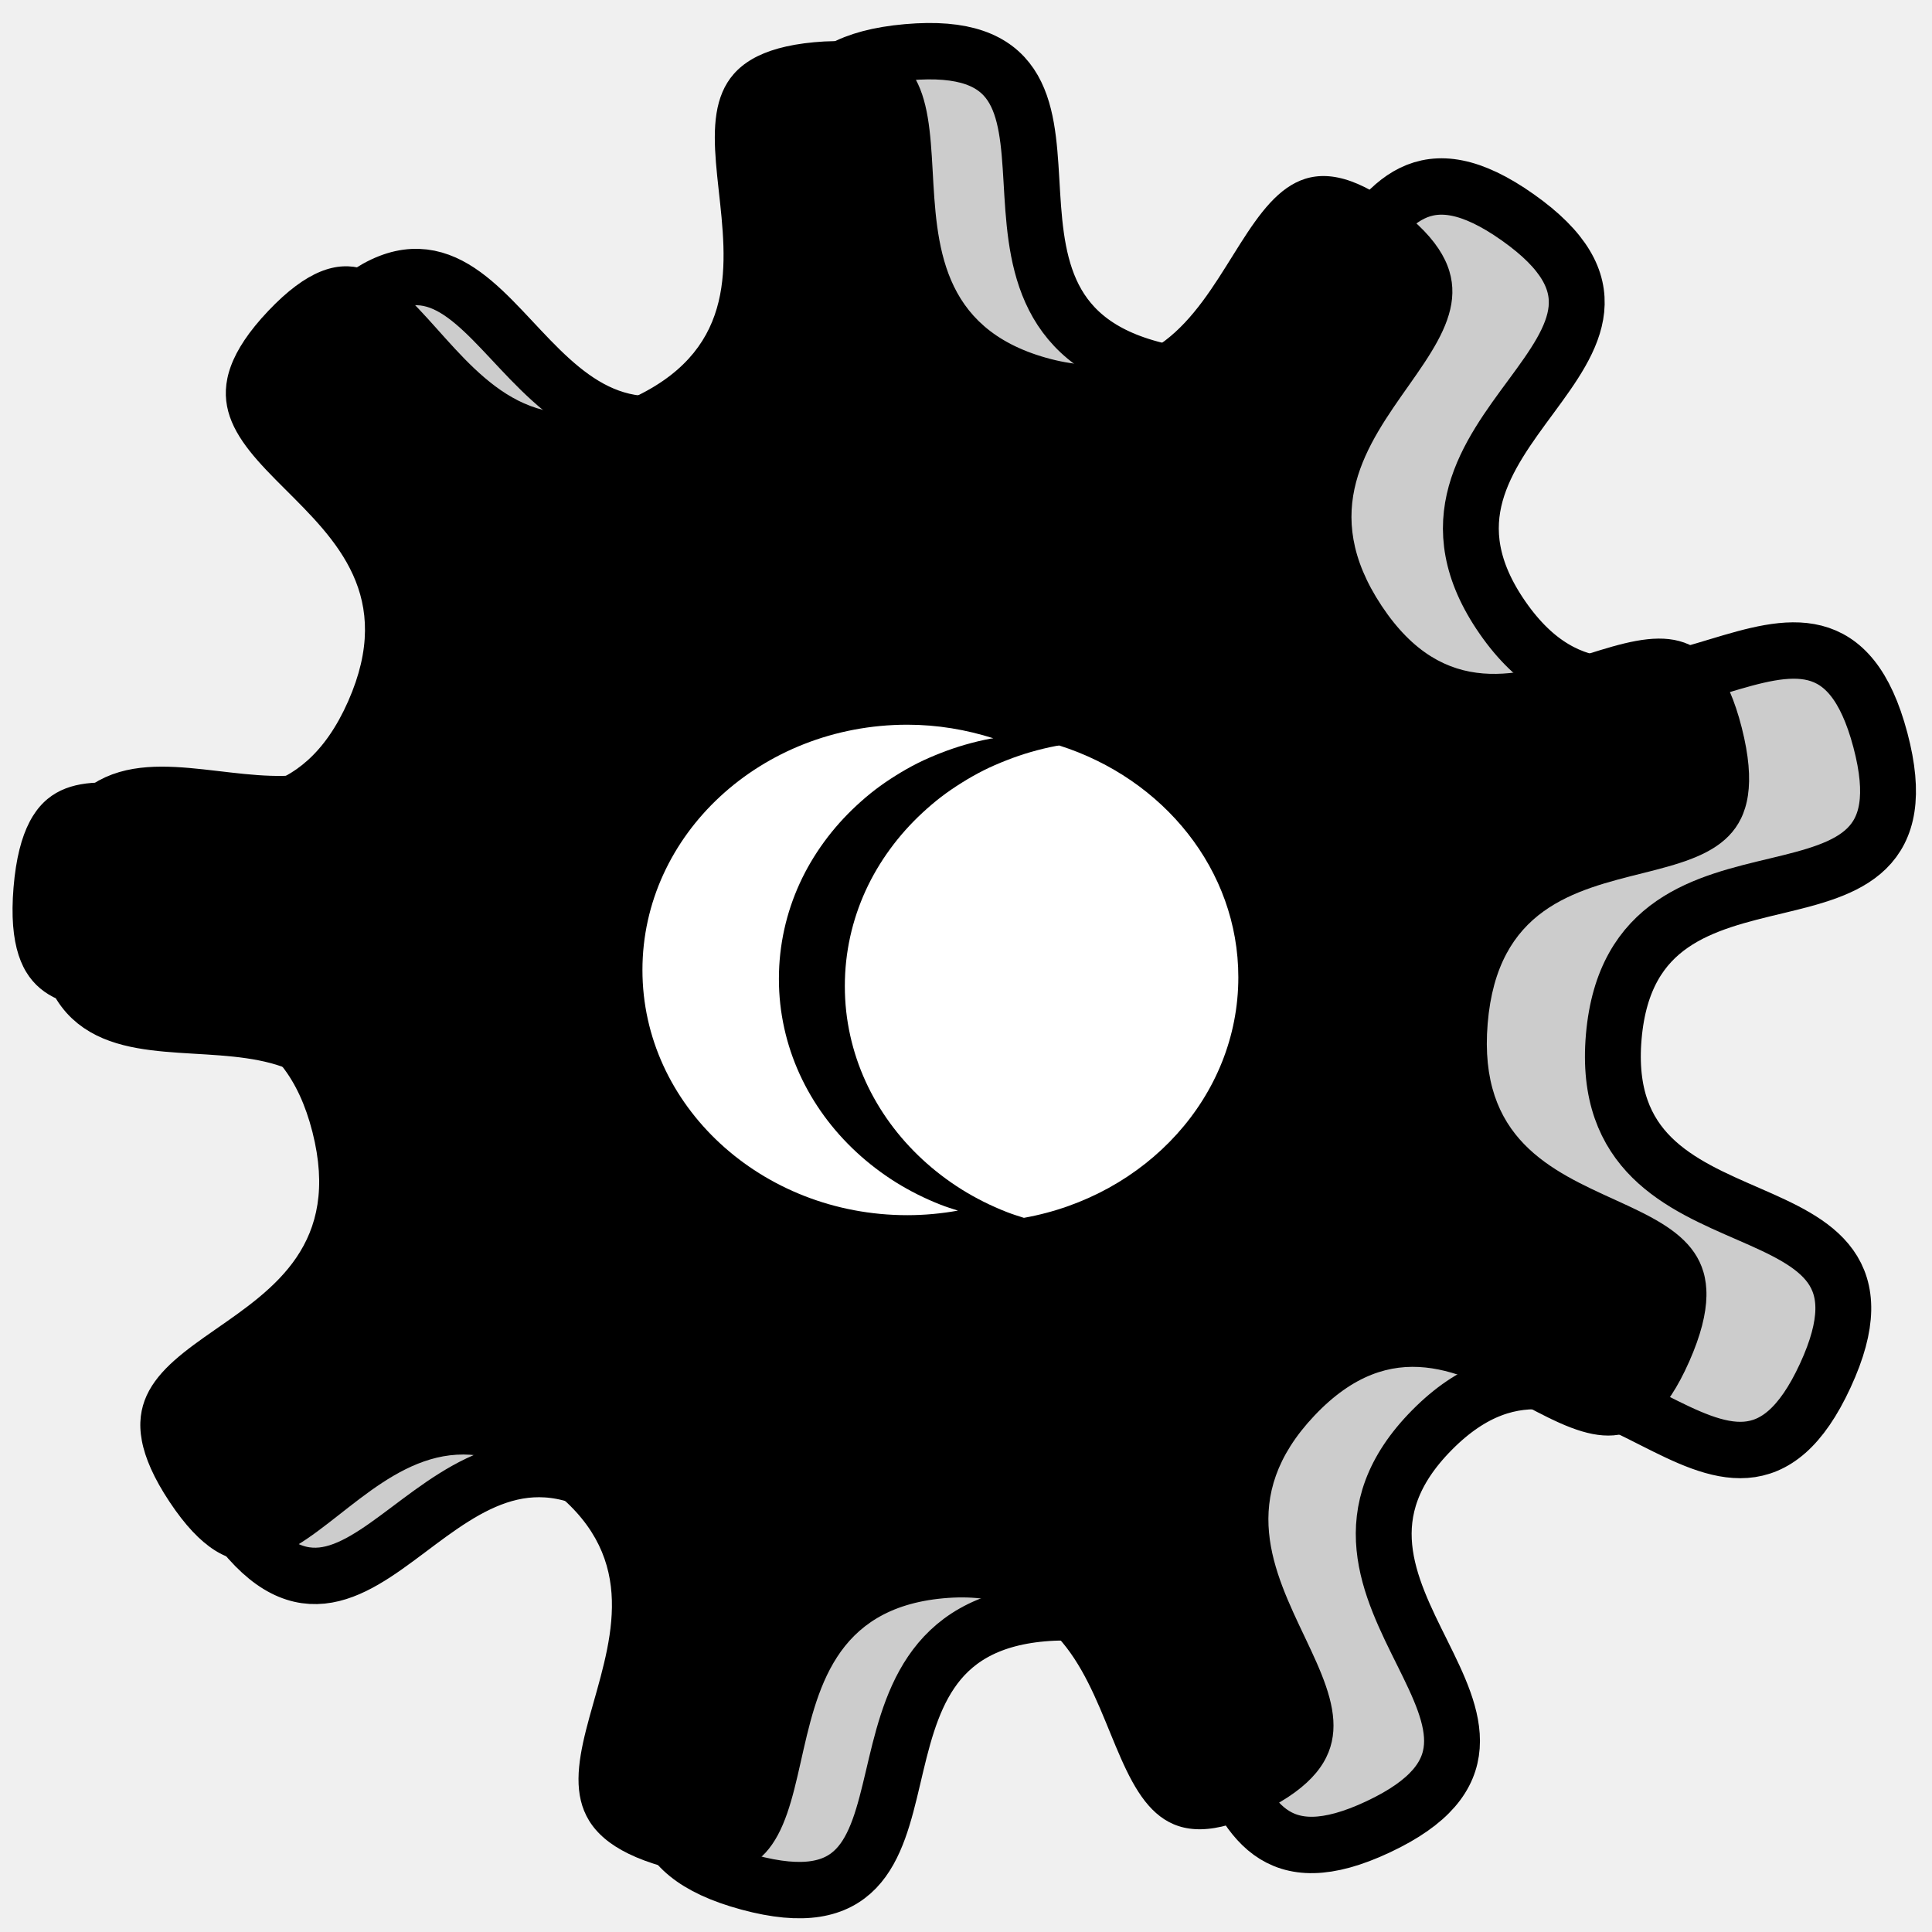
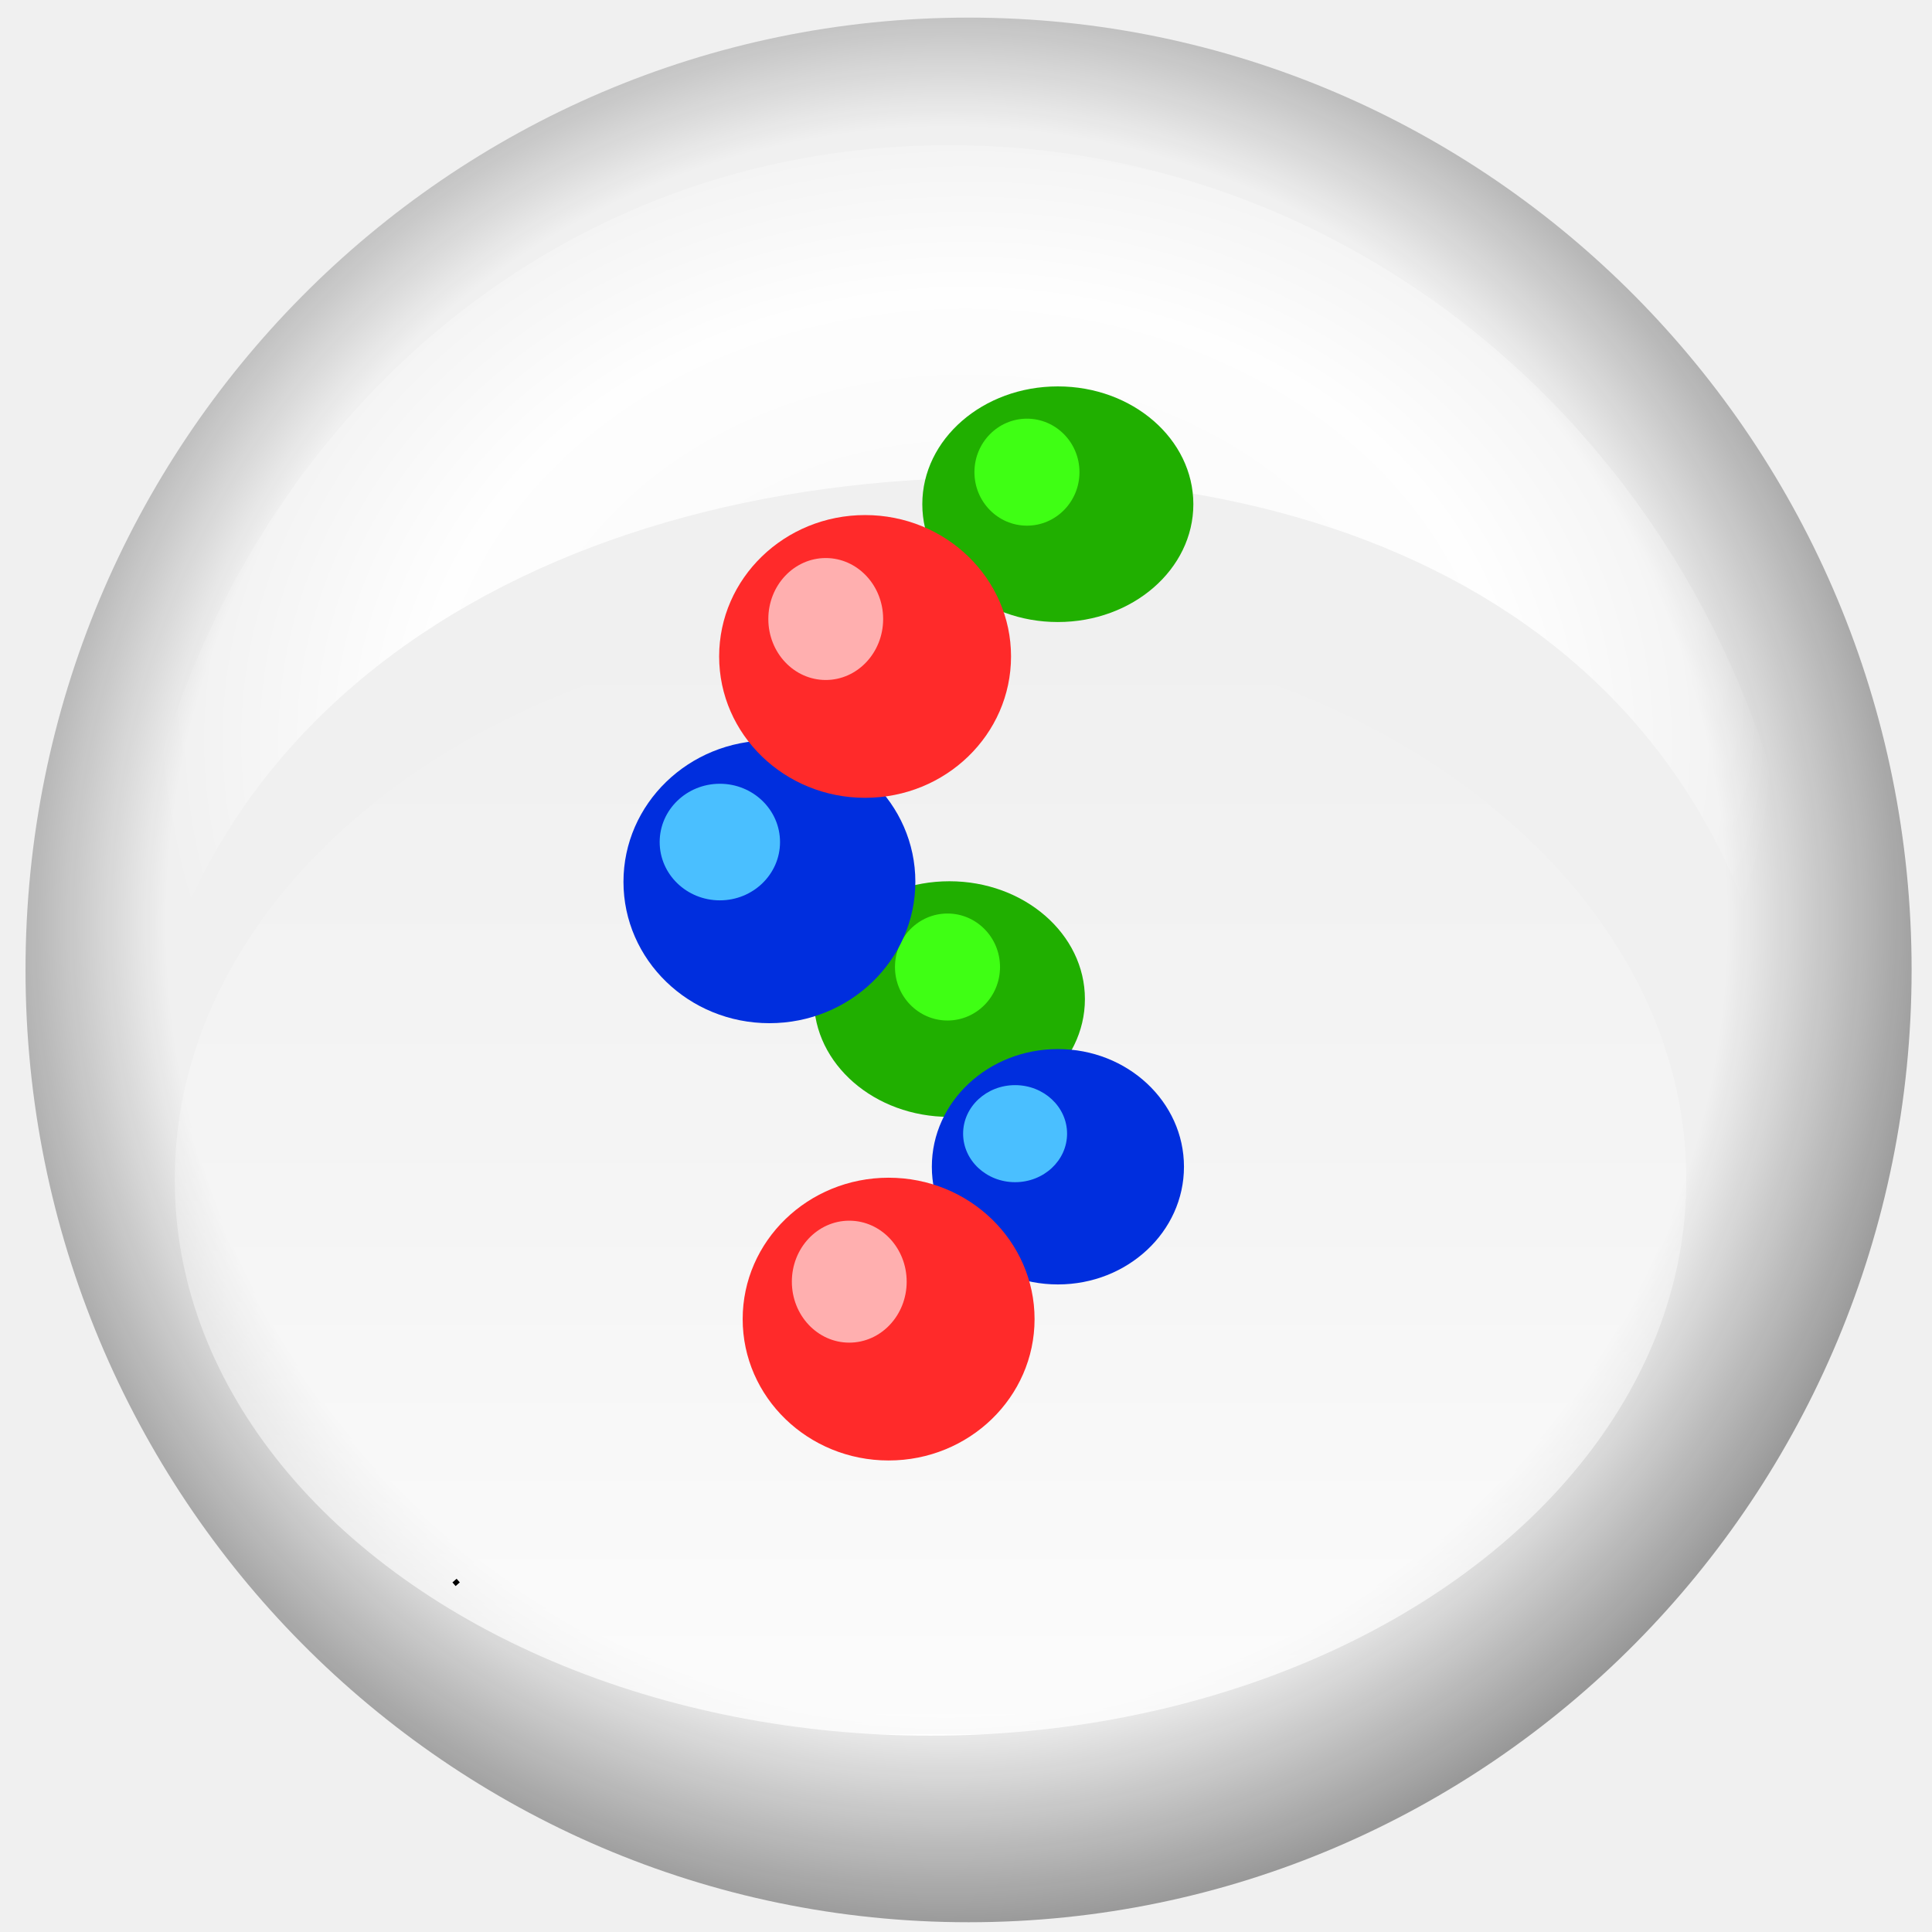
<svg xmlns="http://www.w3.org/2000/svg" xmlns:xlink="http://www.w3.org/1999/xlink" contentScriptType="text/ecmascript" width="400" zoomAndPan="magnify" contentStyleType="text/css" height="400" viewBox="0 0 400.0 400.0" preserveAspectRatio="xMidYMid meet" version="1.0" id="svg2079">
  <defs id="defs2081">
+     <linearGradient id="linearGradient4086">
+       <stop style="stop-color:#00de00;stop-opacity:1;" offset="0" id="stop4088" />
+       <stop style="stop-color:#00de00;stop-opacity:0;" offset="1" id="stop4090" />
+     </linearGradient>
+     <linearGradient id="linearGradient2833">
+       <stop style="stop-color:white;stop-opacity:1;" offset="0" id="stop2835" />
+       <stop style="stop-color:white;stop-opacity:0;" offset="1" id="stop2837" />
+     </linearGradient>
+     <linearGradient id="linearGradient3744">
+       <stop style="stop-color:white;stop-opacity:1;" offset="0" id="stop3746" />
+       <stop id="stop3748" offset="0" style="stop-color:white;stop-opacity:0.784;" />
+       <stop style="stop-color:white;stop-opacity:0.309;" offset="0.5" id="stop3752" />
+       <stop style="stop-color:white;stop-opacity:0;" offset="1" id="stop3750" />
+     </linearGradient>
+     <linearGradient id="linearGradient3716">
+       <stop style="stop-color:#ff3c00;stop-opacity:1;" offset="0" id="stop3718" />
+       <stop style="stop-color:yellow;stop-opacity:1;" offset="1" id="stop3720" />
+     </linearGradient>
+     <linearGradient id="linearGradient6119">
+       <stop style="stop-color:lime;stop-opacity:1;" offset="0" id="stop6121" />
+       <stop id="stop6123" offset="0.464" style="stop-color:red;stop-opacity:1;" />
+       <stop style="stop-color:lime;stop-opacity:1;" offset="1" id="stop6125" />
+     </linearGradient>
+     <linearGradient id="linearGradient6065">
+       <stop style="stop-color:fuchsia;stop-opacity:0;" offset="0" id="stop6067" />
+       <stop id="stop6075" offset="0" style="stop-color:#ff7fff;stop-opacity:0;" />
+       <stop id="stop6069" offset="0.696" style="stop-color:white;stop-opacity:0;" />
+       <stop style="stop-color:#7fff7f;stop-opacity:0;" offset="0.696" id="stop6073" />
+       <stop style="stop-color:lime;stop-opacity:0;" offset="1" id="stop6071" />
+     </linearGradient>
+     <linearGradient id="linearGradient5993">
+       <stop id="stop5995" offset="0" style="stop-color:white;stop-opacity:1;" />
+       <stop style="stop-color:white;stop-opacity:0.749;" offset="0.43" id="stop3742" />
+       <stop id="stop3065" offset="0.684" style="stop-color:white;stop-opacity:0.918;" />
+       <stop id="stop5997" offset="1" style="stop-color:white;stop-opacity:0;" />
+     </linearGradient>
+     <linearGradient id="linearGradient5887">
+       <stop id="stop5889" offset="0" style="stop-color:white;stop-opacity:1;" />
+       <stop id="stop5891" offset="1" style="stop-color:#ff8080;stop-opacity:0;" />
+     </linearGradient>
+     <linearGradient id="linearGradient2805">
+       <stop style="stop-color:white;stop-opacity:1;" offset="0" id="stop2807" />
+       <stop id="stop5935" offset="0.25" style="stop-color:white;stop-opacity:0.722;" />
+       <stop id="stop5927" offset="0.5" style="stop-color:white;stop-opacity:0.495;" />
+       <stop style="stop-color:white;stop-opacity:0.435;" offset="0" id="stop5933" />
+       <stop style="stop-color:white;stop-opacity:0.598;" offset="0.625" id="stop5931" />
+       <stop style="stop-color:white;stop-opacity:0.247;" offset="0.92" id="stop5929" />
+       <stop style="stop-color:white;stop-opacity:0;" offset="1" id="stop2809" />
+     </linearGradient>
+     <linearGradient id="linearGradient2779">
+       <stop style="stop-color:black;stop-opacity:1;" offset="0" id="stop2781" />
+       <stop style="stop-color:black;stop-opacity:0;" offset="1" id="stop2783" />
+     </linearGradient>
+     <linearGradient id="linearGradient3312">
+       <stop style="stop-color:white;stop-opacity:1;" offset="0" id="stop3322" />
+       <stop style="stop-color:#c30000;stop-opacity:0;" offset="1" id="stop3316" />
+     </linearGradient>
    <filter x="0" y="0" width="450" filterUnits="userSpaceOnUse" xlink:type="simple" xlink:actuate="onLoad" id="MyFilter" height="400" xlink:show="other">
      <feGaussianBlur stdDeviation="14" in="SourceAlpha" result="blur" id="feGaussianBlur2084" />
      <feOffset dx="14" dy="14" in="blur" result="offsetBlur" id="feOffset2086" />
      <feSpecularLighting specularConstant=".2" specularExponent="20" result="specOut" in="blur" surfaceScale="5" lighting-color="#bbbbbb" id="feSpecularLighting2088">
        <fePointLight x="-5000" y="-10000" z="20000" id="fePointLight2090" />
      </feSpecularLighting>
      <feComposite in2="SourceAlpha" operator="in" in="specOut" result="specOut" id="feComposite2092" />
      <feComposite result="litPaint" in="SourceGraphic" k1="0" k2="1" k3="1" k4="0" in2="specOut" operator="arithmetic" id="feComposite2094" />
      <feMerge id="feMerge2096">
        <feMergeNode in="offsetBlur" id="feMergeNode2098" />
        <feMergeNode in="litPaint" id="feMergeNode2100" />
      </feMerge>
    </filter>
    <radialGradient gradientTransform="" id="radial0" gradientUnits="objectBoundingBox" spreadMethod="repeat" xlink:show="other" xlink:type="simple" r="50%" cx="50%" fx="50%" cy="50%" fy="50%" xlink:actuate="onLoad">
-       <stop style="stop-color:#ff6600;stop-opacity:1;" offset="33%" id="stop2103" />
+       <stop style="stop-color:white;stop-opacity:1;" offset="0" id="stop2103" />
+       <stop id="stop3328" offset="0" style="stop-color:white;stop-opacity:1;" />
+       <stop style="stop-color:#ff9bff;stop-opacity:1;" offset="0.574" id="stop6085" />
+       <stop id="stop6087" offset="0.787" style="stop-color:#e961e9;stop-opacity:0.66;" />
+       <stop id="stop3324" offset="1" style="stop-color:black;stop-opacity:0;" />
    </radialGradient>
    <radialGradient gradientTransform="" id="radial1" gradientUnits="objectBoundingBox" spreadMethod="pad" xlink:show="other" xlink:type="simple" r="111%" cx="7%" fx="111%" cy="97%" fy="111%" xlink:actuate="onLoad">
-       <stop style="stop-color:#ffffff;stop-opacity:1;" offset="0%" id="stop2106" />
-       <stop style="stop-color:#cccccc;stop-opacity:1;" offset="61%" id="stop2108" />
+       <stop style="stop-color:black;stop-opacity:0;" offset="0" id="stop2106" />
+       <stop id="stop6147" offset="0.447" style="stop-color:black;stop-opacity:0;" />
+       <stop style="stop-color:black;stop-opacity:1;" offset="0.61" id="stop2108" />
    </radialGradient>
+     <radialGradient xlink:href="#linearGradient5993" id="radialGradient5991" cx="207.391" cy="167.11" fx="207.391" fy="167.11" r="163.203" gradientTransform="matrix(1.184344,0,0,1.308737,-35.03059,-39.8183)" gradientUnits="userSpaceOnUse" />
+     <radialGradient xlink:href="#linearGradient5993" id="radialGradient6009" cx="231.082" cy="330.921" fx="231.082" fy="330.921" r="81.295" gradientTransform="matrix(0.716533,-1.089934e-7,1.149603e-7,1.145611,65.50429,-54.51422)" gradientUnits="userSpaceOnUse" />
+     <radialGradient xlink:href="#linearGradient5993" id="radialGradient6052" cx="205.469" cy="162.031" fx="205.469" fy="162.031" r="142.75" gradientTransform="matrix(1.171807,1.360186e-6,-1.109273e-6,0.95161,-40.82304,-1.033424)" gradientUnits="userSpaceOnUse" />
+     <radialGradient xlink:href="#linearGradient6065" id="radialGradient6063" cx="204.844" cy="193.642" fx="204.844" fy="193.642" r="121.625" gradientTransform="matrix(1,-1.052607e-2,8.379972e-3,0.796116,-18.26571,39.79034)" gradientUnits="userSpaceOnUse" />
+     <radialGradient xlink:href="#radial0" id="radialGradient6083" cx="229.802" cy="222.688" fx="229.802" fy="222.688" r="178.593" gradientUnits="userSpaceOnUse" />
+     <radialGradient xlink:href="#linearGradient6119" id="radialGradient6097" cx="246.445" cy="285.419" fx="246.445" fy="285.419" r="97.938" gradientUnits="userSpaceOnUse" gradientTransform="matrix(0.851064,-2.333917e-7,1.040255e-7,0.886179,36.70454,32.48677)" />
+     <radialGradient xlink:href="#linearGradient6119" id="radialGradient6135" cx="211.239" cy="146.514" fx="211.239" fy="146.514" r="151.068" gradientTransform="matrix(1,0,0,0.932203,0,9.933139)" gradientUnits="userSpaceOnUse" />
+     <radialGradient xlink:href="#radial1" id="radialGradient2829" cx="165.243" cy="177.027" fx="165.243" fy="177.027" r="197.156" gradientTransform="matrix(1.85203,-2.57467e-3,6.932049e-7,1.940886,-142.8944,-171.1482)" gradientUnits="userSpaceOnUse" />
+     <linearGradient xlink:href="#linearGradient3744" id="linearGradient3724" x1="206.118" y1="385.917" x2="206.118" y2="6.968" gradientUnits="userSpaceOnUse" />
+     <linearGradient xlink:href="#linearGradient6119" id="linearGradient3063" x1="184.221" y1="129.327" x2="184.221" y2="262.4" gradientUnits="userSpaceOnUse" gradientTransform="matrix(-1.509688,0,0,1.324592,503.9564,-57.70753)" />
+     <linearGradient xlink:href="#linearGradient3744" id="linearGradient8245" x1="193.726" y1="103.074" x2="193.726" y2="248.821" gradientUnits="userSpaceOnUse" gradientTransform="translate(0,12.67366)" />
+     <linearGradient xlink:href="#linearGradient2833" id="linearGradient2839" x1="201.422" y1="114.844" x2="201.422" y2="267.844" gradientUnits="userSpaceOnUse" gradientTransform="translate(-2.715785,12.67366)" />
+     <radialGradient xlink:actuate="onLoad" fy="111%" cy="97%" fx="111%" cx="7%" r="111%" xlink:type="simple" xlink:show="other" spreadMethod="pad" gradientUnits="objectBoundingBox" id="radialGradient5758" gradientTransform="">
+       <stop id="stop5760" offset="0%" style="stop-color:#ffffff;stop-opacity:1;" />
+       <stop id="stop5762" offset="61%" style="stop-color:#cccccc;stop-opacity:1;" />
+     </radialGradient>
+     <radialGradient xlink:actuate="onLoad" fy="50%" cy="50%" fx="50%" cx="50%" r="50%" xlink:type="simple" xlink:show="other" spreadMethod="repeat" gradientUnits="objectBoundingBox" id="radialGradient5754" gradientTransform="">
+       <stop id="stop5756" offset="33%" style="stop-color:#ff6600;stop-opacity:1;" />
+     </radialGradient>
+     <filter xlink:show="other" height="400" id="filter5734" xlink:actuate="onLoad" xlink:type="simple" filterUnits="userSpaceOnUse" width="450" y="0" x="0">
+       <feGaussianBlur id="feGaussianBlur5736" result="blur" in="SourceAlpha" stdDeviation="14" />
+       <feOffset id="feOffset5738" result="offsetBlur" in="blur" dy="14" dx="14" />
+       <feSpecularLighting id="feSpecularLighting5740" lighting-color="#bbbbbb" surfaceScale="5" in="blur" result="specOut" specularExponent="20" specularConstant=".2">
+         <fePointLight id="fePointLight5742" z="20000" y="-10000" x="-5000" />
+       </feSpecularLighting>
+       <feComposite id="feComposite5744" result="specOut" in="specOut" operator="in" in2="SourceAlpha" />
+       <feComposite id="feComposite5746" operator="arithmetic" in2="specOut" k4="0" k3="1" k2="1" k1="0" in="SourceGraphic" result="litPaint" />
+       <feMerge id="feMerge5748">
+         <feMergeNode id="feMergeNode5750" in="offsetBlur" />
+         <feMergeNode id="feMergeNode5752" in="litPaint" />
+       </feMerge>
+     </filter>
+     <radialGradient xlink:actuate="onLoad" fy="111%" cy="97%" fx="111%" cx="7%" r="111%" xlink:type="simple" xlink:show="other" spreadMethod="pad" gradientUnits="objectBoundingBox" id="radialGradient3680" gradientTransform="">
+       <stop id="stop3682" offset="0" style="stop-color:#b3a0a3;stop-opacity:1;" />
+       <stop style="stop-color:white;stop-opacity:1;" offset="0.224" id="stop4094" />
+       <stop id="stop4096" offset="0.438" style="stop-color:#7f7f7f;stop-opacity:1;" />
+       <stop style="stop-color:#3f3f3f;stop-opacity:1;" offset="0.561" id="stop4098" />
+       <stop id="stop4100" offset="0.603" style="stop-color:#1f1f1f;stop-opacity:1;" />
+       <stop id="stop3684" offset="0.61" style="stop-color:black;stop-opacity:1;" />
+     </radialGradient>
+     <radialGradient xlink:actuate="onLoad" fy="50%" cy="50%" fx="50%" cx="50%" r="50%" xlink:type="simple" xlink:show="other" spreadMethod="repeat" gradientUnits="objectBoundingBox" id="radialGradient3676" gradientTransform="">
+       <stop id="stop3678" offset="33%" style="stop-color:#ff6600;stop-opacity:1;" />
+     </radialGradient>
+     <filter xlink:show="other" height="400" id="filter3656" xlink:actuate="onLoad" xlink:type="simple" filterUnits="userSpaceOnUse" width="450" y="0" x="0">
+       <feGaussianBlur id="feGaussianBlur3658" result="blur" in="SourceAlpha" stdDeviation="14" />
+       <feOffset id="feOffset3660" result="offsetBlur" in="blur" dy="14" dx="14" />
+       <feSpecularLighting id="feSpecularLighting3662" lighting-color="#bbbbbb" surfaceScale="5" in="blur" result="specOut" specularExponent="20" specularConstant=".2">
+         <fePointLight id="fePointLight3664" z="20000" y="-10000" x="-5000" />
+       </feSpecularLighting>
+       <feComposite id="feComposite3666" result="specOut" in="specOut" operator="in" in2="SourceAlpha" />
+       <feComposite id="feComposite3668" operator="arithmetic" in2="specOut" k4="0" k3="1" k2="1" k1="0" in="SourceGraphic" result="litPaint" />
+       <feMerge id="feMerge3670">
+         <feMergeNode id="feMergeNode3672" in="offsetBlur" />
+         <feMergeNode id="feMergeNode3674" in="litPaint" />
+       </feMerge>
+     </filter>
  </defs>
-   <path style="fill:#ccc;fill-opacity:1;stroke:black;stroke-width:14.283;stroke-linejoin:round;stroke-miterlimit:4;stroke-dasharray:none;stroke-opacity:1" id="path1933" d="M 191.423,196.342 C 149.812,237.953 231.004,271.997 177.669,296.867 C 124.335,321.737 150.446,237.658 91.822,242.787 C 33.198,247.916 73.512,326.183 16.669,310.952 C -40.174,295.722 33.873,248.097 -14.332,214.343 C -62.537,180.589 -81.965,266.459 -115.718,218.254 C -149.472,170.048 -62.136,181.162 -77.367,124.319 C -92.598,67.477 -162.676,120.769 -157.548,62.145 C -152.419,3.521 -92.659,68.173 -67.789,14.839 C -42.919,-38.495 -130.858,-42.716 -89.246,-84.328 C -47.634,-125.94 -43.413,-38.001 9.921,-62.871 C 63.255,-87.741 -1.397,-147.5 57.227,-152.629 C 115.851,-157.758 62.559,-87.68 119.401,-72.449 C 176.244,-57.218 165.13,-144.554 213.336,-110.8 C 261.541,-77.047 175.671,-57.619 209.425,-9.414 C 243.178,38.791 290.803,-35.255 306.034,21.587 C 321.265,78.43 242.997,38.116 237.869,96.74 C 232.74,155.364 316.819,129.253 291.949,182.587 C 267.078,235.922 233.035,154.73 191.423,196.342 z " transform="matrix(0.809772,0,0,0.817351,141.4923,135.5674)" />
-   <path style="fill:black;fill-opacity:1;stroke:none;stroke-width:14.282;stroke-linejoin:round;stroke-miterlimit:4;stroke-dasharray:none" id="path1931" d="M 191.423,196.342 C 149.812,237.953 231.004,271.997 177.669,296.867 C 124.335,321.737 150.446,237.658 91.822,242.787 C 33.198,247.916 73.512,326.183 16.669,310.952 C -40.174,295.722 33.873,248.097 -14.332,214.343 C -62.537,180.589 -81.965,266.459 -115.718,218.254 C -149.472,170.048 -62.136,181.162 -77.367,124.319 C -92.598,67.477 -162.676,120.769 -157.548,62.145 C -152.419,3.521 -92.659,68.173 -67.789,14.839 C -42.919,-38.495 -130.858,-42.716 -89.246,-84.328 C -47.634,-125.94 -43.413,-38.001 9.921,-62.871 C 63.255,-87.741 -1.397,-147.5 57.227,-152.629 C 115.851,-157.758 62.559,-87.68 119.401,-72.449 C 176.244,-57.218 165.13,-144.554 213.336,-110.8 C 261.541,-77.047 175.671,-57.619 209.425,-9.414 C 243.178,38.791 290.803,-35.255 306.034,21.587 C 321.265,78.43 242.997,38.116 237.869,96.74 C 232.74,155.364 316.819,129.253 291.949,182.587 C 267.078,235.922 233.035,154.73 191.423,196.342 z " transform="matrix(0.771848,0,0,0.814767,124.4066,133.0971)" />
-   <path style="fill:white;fill-opacity:1;stroke:none;stroke-width:10.344;stroke-linejoin:round;stroke-miterlimit:4;stroke-dasharray:none;stroke-opacity:1" d="M 219.311,154.351 C 219.118,154.385 218.914,154.391 218.721,154.427 C 216.936,154.766 215.197,155.185 213.48,155.679 C 211.763,156.174 210.087,156.748 208.447,157.391 C 206.806,158.033 205.176,158.729 203.622,159.511 C 202.067,160.293 200.569,161.153 199.109,162.066 C 197.65,162.978 196.229,163.943 194.875,164.978 C 193.52,166.013 192.228,167.125 190.987,168.273 C 188.505,170.571 186.26,173.083 184.287,175.784 C 182.315,178.485 180.608,181.356 179.22,184.393 C 177.831,187.43 176.757,190.618 176.026,193.922 C 175.661,195.574 175.38,197.274 175.193,198.98 C 175.006,200.686 174.915,202.414 174.915,204.166 C 174.915,205.917 175.006,207.645 175.193,209.351 C 175.38,211.057 175.661,212.732 176.026,214.384 C 176.757,217.688 177.831,220.876 179.22,223.913 C 180.608,226.949 182.315,229.846 184.287,232.547 C 186.26,235.248 188.505,237.76 190.987,240.058 C 192.228,241.206 193.52,242.293 194.875,243.328 C 196.229,244.363 197.65,245.353 199.109,246.265 C 200.569,247.178 202.067,248.013 203.622,248.794 C 205.176,249.576 206.806,250.298 208.447,250.94 C 209.6,251.392 210.795,251.762 211.987,252.141 C 237.265,247.613 256.383,227.037 256.383,202.326 C 256.383,180.076 240.85,161.204 219.311,154.351 z " id="path2830" />
-   <path style="fill:white;fill-opacity:1;stroke:none;stroke-width:10.344;stroke-linejoin:round;stroke-miterlimit:4;stroke-dasharray:none;stroke-opacity:1" d="M 187.854,150.044 C 157.574,150.044 133.01,172.805 133.01,200.83 C 133.01,228.855 157.574,251.59 187.854,251.59 C 191.435,251.59 194.947,251.252 198.337,250.644 C 197.145,250.265 195.95,249.896 194.797,249.444 C 193.156,248.801 191.526,248.08 189.972,247.298 C 188.417,246.516 186.919,245.682 185.459,244.769 C 184,243.856 182.579,242.866 181.225,241.831 C 179.87,240.796 178.578,239.71 177.337,238.561 C 174.855,236.264 172.61,233.752 170.637,231.051 C 168.665,228.35 166.958,225.453 165.57,222.416 C 164.181,219.379 163.107,216.191 162.376,212.887 C 162.011,211.235 161.73,209.561 161.543,207.855 C 161.356,206.149 161.265,204.421 161.265,202.669 C 161.265,200.917 161.356,199.189 161.543,197.483 C 161.73,195.777 162.011,194.077 162.376,192.425 C 163.107,189.121 164.181,185.933 165.57,182.896 C 166.958,179.86 168.665,176.989 170.637,174.287 C 172.61,171.586 174.855,169.074 177.337,166.777 C 178.578,165.628 179.87,164.516 181.225,163.481 C 182.579,162.447 184,161.482 185.459,160.569 C 186.919,159.657 188.417,158.796 189.972,158.015 C 191.526,157.233 193.156,156.537 194.797,155.894 C 196.437,155.252 198.113,154.677 199.83,154.183 C 201.547,153.688 203.286,153.269 205.071,152.931 C 205.264,152.894 205.468,152.889 205.661,152.854 C 200.072,151.076 194.094,150.044 187.854,150.044 z " id="path2822" />
+   <path style="fill:url(#radialGradient6063);fill-opacity:1;stroke:none;stroke-width:16;stroke-miterlimit:4;stroke-dasharray:none;stroke-opacity:1" d="M 308.107,179.458 C 283.874,210.999 238.094,232.302 185.638,232.302 C 136.128,232.302 92.563,213.327 67.451,184.677 C 66.878,188.956 66.576,193.292 66.576,197.708 C 66.576,257.777 121.065,306.552 188.201,306.552 C 255.336,306.552 309.826,257.777 309.826,197.708 C 309.826,191.487 309.229,185.394 308.107,179.458 z " id="path6021" />
+   <path style="opacity:0.5;fill:url(#radialGradient2829);fill-opacity:1;fill-rule:evenodd;stroke:none;stroke-width:1px;stroke-linecap:butt;stroke-linejoin:miter;stroke-opacity:1" id="path1933" d="M 364.867,182.36 A 197.156,204.837 0 1 1 -29.445,182.36 A 197.156,204.837 0 1 1 364.867,182.36 z" transform="matrix(0.990316,0,0,0.962554,34.44366,25.28223)" />
+   <path style="fill:url(#linearGradient3724);fill-opacity:1;stroke:none;stroke-width:16;stroke-miterlimit:4;stroke-dasharray:none;stroke-opacity:1" id="path6137" d="M 395.592,196.443 A 189.475,189.475 0 1 1 16.643,196.443 A 189.475,189.475 0 1 1 395.592,196.443 z" transform="matrix(0.825742,0,0,0.606271,22.45346,125.1225)" />
+   <path style="fill:url(#radialGradient6052);fill-opacity:1;stroke:none;stroke-width:16;stroke-miterlimit:4;stroke-dasharray:none;stroke-opacity:1" d="M 196.481,30.064 C 99.312,30.064 23.911,111.693 23.911,221.809 C 23.911,236.604 25.333,251.032 28.034,264.912 C 27.391,258.692 27.071,252.353 27.071,245.959 C 27.071,148.188 111.052,98.874 206.043,98.874 C 301.034,98.874 371.243,148.188 371.243,245.959 C 371.243,259.012 369.881,271.745 367.273,283.997 C 372.938,264.429 375.983,243.514 375.983,221.809 C 375.983,111.693 293.65,30.064 196.481,30.064 z" id="path6041" />
+   <path style="fill:none;fill-rule:evenodd;stroke:#000000;stroke-width:1px;stroke-linecap:butt;stroke-linejoin:miter;stroke-opacity:1" id="path3226" d="M 296.867,327.24 C 296.579,327.494 296.29,327.748 296,328" transform="translate(-202,0)" />
+   <path style="fill:#20af00;fill-opacity:1;stroke:none;stroke-width:22;stroke-linecap:butt;stroke-linejoin:round;stroke-miterlimit:4;stroke-dasharray:none;stroke-dashoffset:0;stroke-opacity:1" id="path4634" d="M 122,105 A 21,21 0 1 1 80,105 A 21,21 0 1 1 122,105 z" transform="matrix(-1.336102,0,0,1.161541,353.9584,-17.5694)" />
+   <path style="fill:#20af00;fill-opacity:1;stroke:none;stroke-width:22;stroke-linecap:butt;stroke-linejoin:round;stroke-miterlimit:4;stroke-dasharray:none;stroke-dashoffset:0;stroke-opacity:1" id="path4869" d="M 122,105 A 21,21 0 1 1 80,105 A 21,21 0 1 1 122,105 z" transform="matrix(-1.336102,0,0,1.161541,331.5079,84.88415)" />
+   <path style="fill:#3fff14;fill-opacity:1;stroke:none;stroke-width:22;stroke-linecap:butt;stroke-linejoin:round;stroke-miterlimit:4;stroke-dasharray:none;stroke-dashoffset:0;stroke-opacity:1" id="path4871" d="M 122 105 A 21 21 0 1 1  80,105 A 21 21 0 1 1  122 105 z" transform="matrix(-0.517782,0,0,0.527373,248.4658,144.8362)" />
+   <path style="fill:#002ede;fill-opacity:1;stroke:none;stroke-width:22;stroke-linecap:butt;stroke-linejoin:round;stroke-miterlimit:4;stroke-dasharray:none;stroke-dashoffset:0;stroke-opacity:1" id="path4638" d="M 122,105 A 21,21 0 1 1 80,105 A 21,21 0 1 1 122,105 z" transform="matrix(-1.438879,0,0,1.393848,304.6255,36.21531)" />
+   <path style="fill:#ff2a2a;fill-opacity:1;stroke:none;stroke-width:22;stroke-linecap:butt;stroke-linejoin:round;stroke-miterlimit:4;stroke-dasharray:none;stroke-dashoffset:0;stroke-opacity:1" id="path4636" d="M 122,105 A 21,21 0 1 1 80,105 A 21,21 0 1 1 122,105 z" transform="matrix(-1.438879,0,0,1.393848,324.4341,-10.44503)" />
+   <path style="fill:#3fff14;fill-opacity:1;stroke:none;stroke-width:22;stroke-linecap:butt;stroke-linejoin:round;stroke-miterlimit:4;stroke-dasharray:none;stroke-dashoffset:0;stroke-opacity:1" id="path4855" d="M 122,105 A 21,21 0 1 1 80,105 A 21,21 0 1 1 122,105 z" transform="matrix(-0.517782,0,0,0.527373,264.9163,42.3826)" />
+   <path style="fill:#ffafaf;fill-opacity:1;stroke:none;stroke-width:22;stroke-linecap:butt;stroke-linejoin:round;stroke-miterlimit:4;stroke-dasharray:none;stroke-dashoffset:0;stroke-opacity:1" id="path4857" d="M 122,105 A 21,21 0 1 1 80,105 A 21,21 0 1 1 122,105 z" transform="matrix(-0.566004,0,0,0.601138,228.126,65.04078)" />
+   <path style="fill:#4abfff;fill-opacity:1;stroke:none;stroke-width:22;stroke-linecap:butt;stroke-linejoin:round;stroke-miterlimit:4;stroke-dasharray:none;stroke-dashoffset:0;stroke-opacity:1" id="path4859" d="M 122,105 A 21,21 0 1 1 80,105 A 21,21 0 1 1 122,105 z" transform="matrix(-0.593282,0,0,0.574714,208.9583,113.9934)" />
+   <path style="fill:#002ede;fill-opacity:1;stroke:none;stroke-width:22;stroke-linecap:butt;stroke-linejoin:round;stroke-miterlimit:4;stroke-dasharray:none;stroke-dashoffset:0;stroke-opacity:1" id="path4861" d="M 122,105 A 21,21 0 1 1 80,105 A 21,21 0 1 1 122,105 z" transform="matrix(-1.242869,0,0,1.160243,344.5576,119.7378)" />
+   <path style="fill:#4abfff;fill-opacity:1;stroke:none;stroke-width:22;stroke-linecap:butt;stroke-linejoin:round;stroke-miterlimit:4;stroke-dasharray:none;stroke-dashoffset:0;stroke-opacity:1" id="path4863" d="M 122,105 A 21,21 0 1 1 80,105 A 21,21 0 1 1 122,105 z" transform="matrix(-0.512462,0,0,0.478393,261.9226,184.4806)" />
+   <path style="fill:#ff2a2a;fill-opacity:1;stroke:none;stroke-width:22;stroke-linecap:butt;stroke-linejoin:round;stroke-miterlimit:4;stroke-dasharray:none;stroke-dashoffset:0;stroke-opacity:1" id="path4865" d="M 122,105 A 21,21 0 1 1 80,105 A 21,21 0 1 1 122,105 z" transform="matrix(-1.438879,0,0,1.393848,329.3059,126.7501)" />
+   <path style="fill:#ffafaf;fill-opacity:1;stroke:none;stroke-width:22;stroke-linecap:butt;stroke-linejoin:round;stroke-miterlimit:4;stroke-dasharray:none;stroke-dashoffset:0;stroke-opacity:1" id="path4867" d="M 122,105 A 21,21 0 1 1 80,105 A 21,21 0 1 1 122,105 z" transform="matrix(-0.566004,0,0,0.601138,232.9977,202.2359)" />
</svg>
